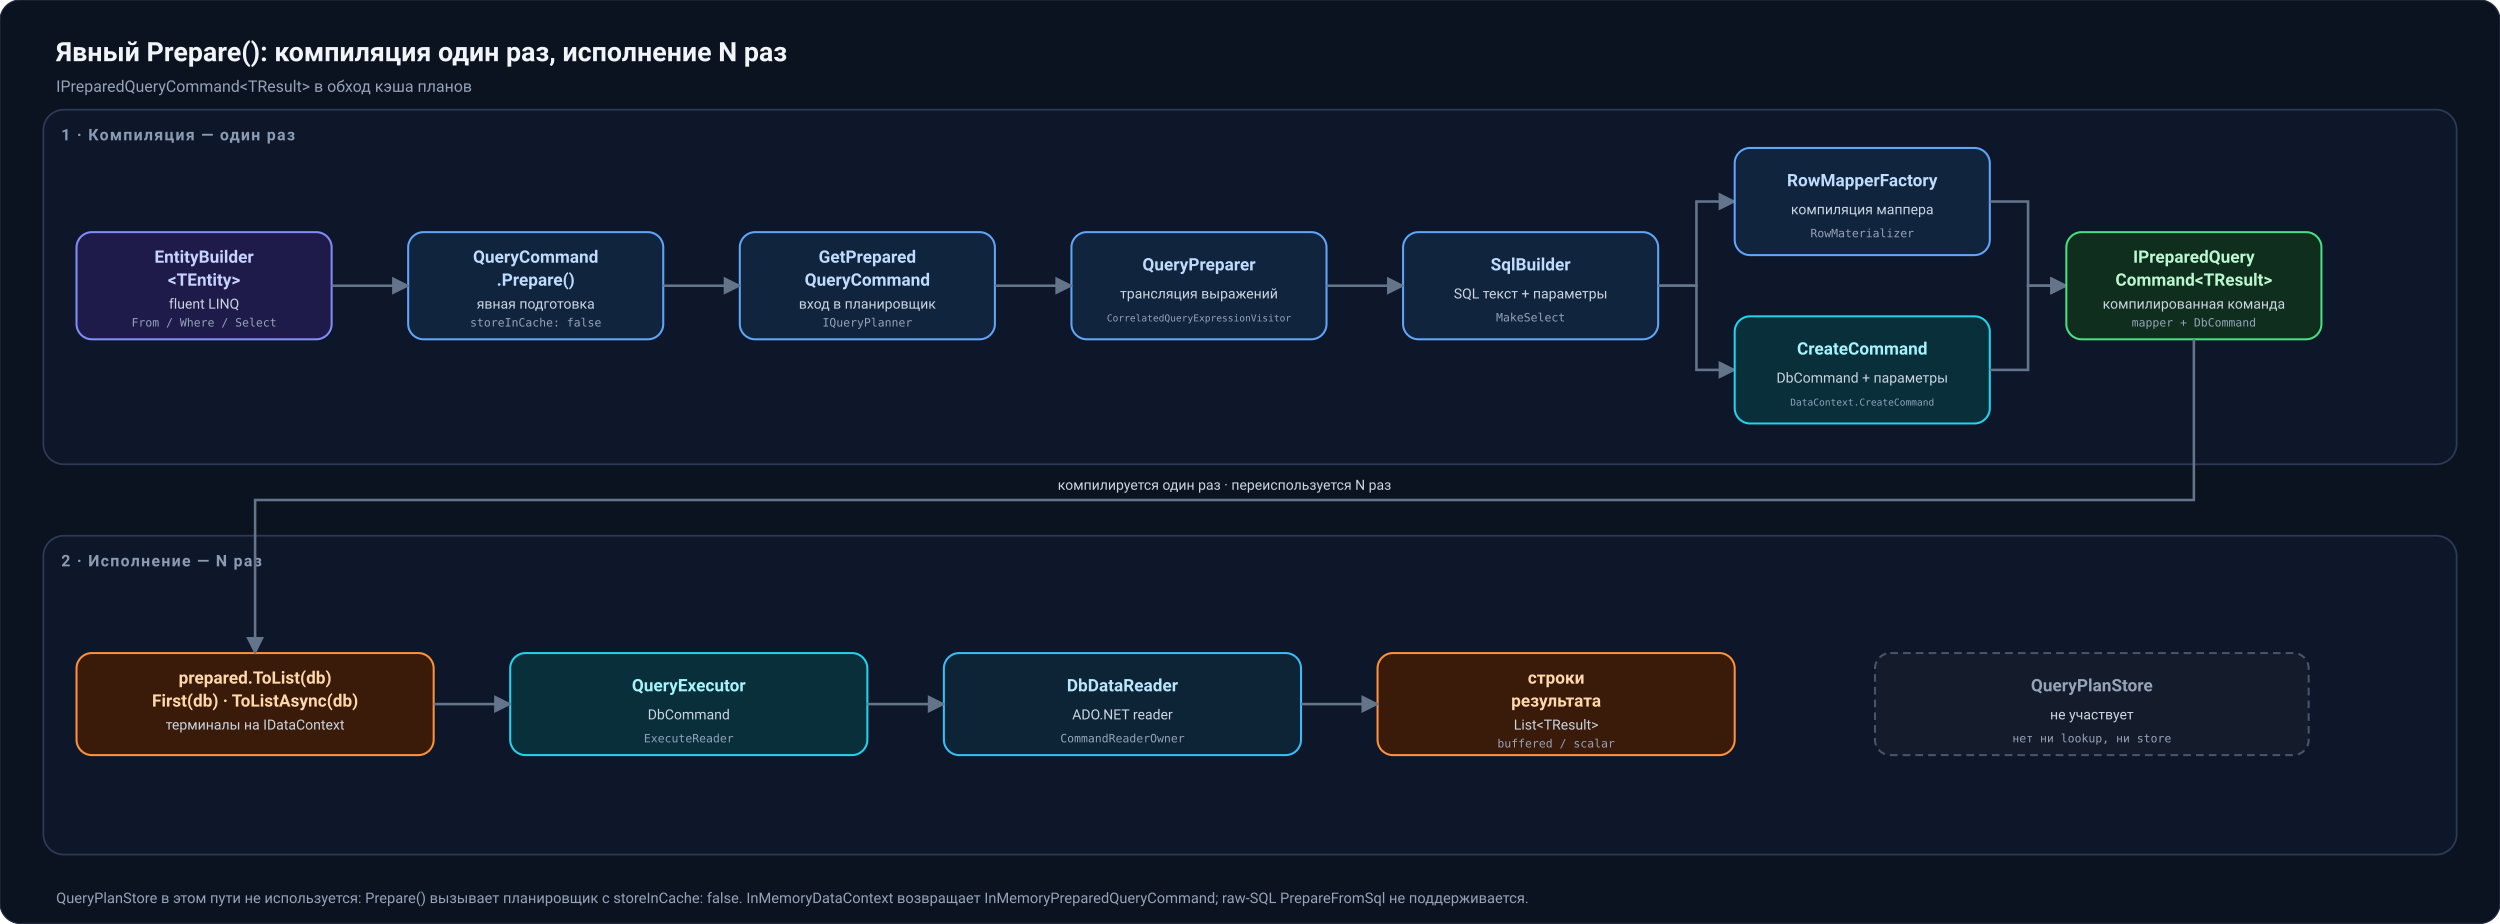
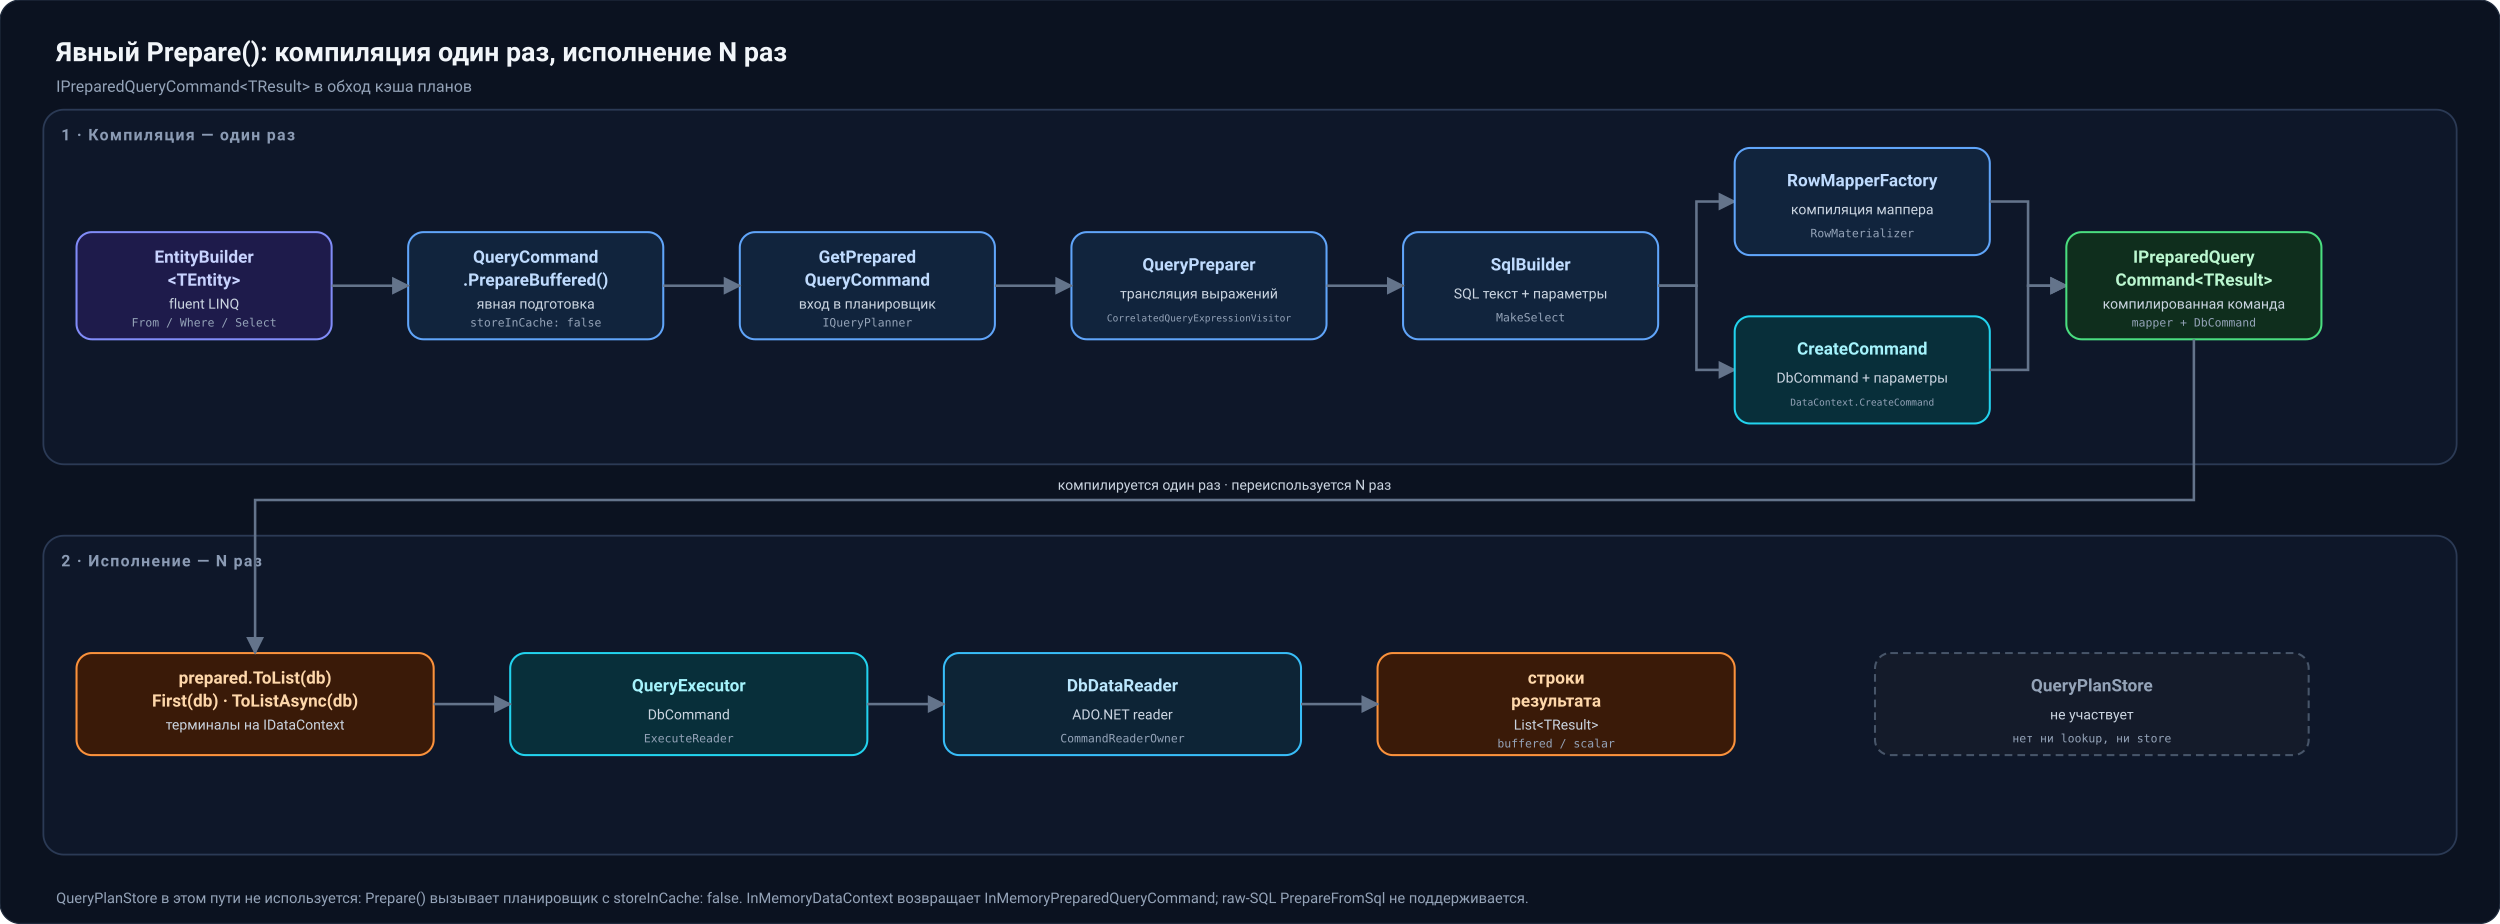
<svg xmlns="http://www.w3.org/2000/svg" viewBox="0 0 1960 724" role="img" aria-labelledby="t d">
  <defs>
    <marker id="arrow" viewBox="0 0 10 10" refX="9" refY="5" markerWidth="7" markerHeight="7" orient="auto-start-reverse">
      <path d="M0,0 L10,5 L0,10 z" fill="#64748b" />
    </marker>
  </defs>
  <rect x="0" y="0" width="1960" height="724" rx="16" fill="#0b1220" stroke="#1e293b" />
  <text x="44" y="48" font-family="Segoe UI, Roboto, Helvetica, Arial, sans-serif" font-size="21" font-weight="700" fill="#f1f5f9">Явный Prepare(): компиляция один раз, исполнение N раз</text>
  <text x="44" y="72" font-family="Segoe UI, Roboto, Helvetica, Arial, sans-serif" font-size="12.5" fill="#94a3b8">IPreparedQueryCommand&lt;TResult&gt; в обход кэша планов</text>
  <rect x="34" y="86" width="1892" height="278" rx="16" fill="#0e1729" stroke="#2b3a55" stroke-width="1.4" />
  <text x="48" y="110" font-family="Segoe UI, Roboto, Helvetica, Arial, sans-serif" font-size="12.5" font-weight="700" letter-spacing="1" fill="#8b9bb4">1 · Компиляция — один раз</text>
  <rect x="34" y="420" width="1892" height="250" rx="16" fill="#0e1729" stroke="#2b3a55" stroke-width="1.4" />
  <text x="48" y="444" font-family="Segoe UI, Roboto, Helvetica, Arial, sans-serif" font-size="12.5" font-weight="700" letter-spacing="1" fill="#8b9bb4">2 · Исполнение — N раз</text>
  <rect x="60" y="182" width="200" height="84" rx="12" fill="#1e1b4b" stroke="#818cf8" stroke-width="1.6" />
  <text x="160.0" y="206" text-anchor="middle" font-family="Segoe UI, Roboto, Helvetica, Arial, sans-serif" font-size="13.5" font-weight="700" fill="#c7d2fe">EntityBuilder</text>
  <text x="160.0" y="224" text-anchor="middle" font-family="Segoe UI, Roboto, Helvetica, Arial, sans-serif" font-size="13.5" font-weight="700" fill="#c7d2fe">&lt;TEntity&gt;</text>
  <text x="160.0" y="242" text-anchor="middle" font-family="Segoe UI, Roboto, Helvetica, Arial, sans-serif" font-size="11" fill="#cbd5e1">fluent LINQ</text>
  <text x="160.0" y="256" text-anchor="middle" font-family="ui-monospace, SFMono-Regular, Menlo, Consolas, monospace" font-size="9" fill="#94a3b8">From / Where / Select</text>
  <rect x="320" y="182" width="200" height="84" rx="12" fill="#11243d" stroke="#60a5fa" stroke-width="1.6" />
  <text x="420.0" y="206" text-anchor="middle" font-family="Segoe UI, Roboto, Helvetica, Arial, sans-serif" font-size="13.5" font-weight="700" fill="#bfdbfe">QueryCommand</text>
-   <text x="420.0" y="224" text-anchor="middle" font-family="Segoe UI, Roboto, Helvetica, Arial, sans-serif" font-size="13.5" font-weight="700" fill="#bfdbfe">.Prepare()</text>
+   <text x="420.0" y="224" text-anchor="middle" font-family="Segoe UI, Roboto, Helvetica, Arial, sans-serif" font-size="13.5" font-weight="700" fill="#bfdbfe">.PrepareBuffered()</text>
  <text x="420.0" y="242" text-anchor="middle" font-family="Segoe UI, Roboto, Helvetica, Arial, sans-serif" font-size="11" fill="#cbd5e1">явная подготовка</text>
  <text x="420.0" y="256" text-anchor="middle" font-family="ui-monospace, SFMono-Regular, Menlo, Consolas, monospace" font-size="9" fill="#94a3b8">storeInCache: false</text>
  <rect x="580" y="182" width="200" height="84" rx="12" fill="#11243d" stroke="#60a5fa" stroke-width="1.6" />
  <text x="680.0" y="206" text-anchor="middle" font-family="Segoe UI, Roboto, Helvetica, Arial, sans-serif" font-size="13.5" font-weight="700" fill="#bfdbfe">GetPrepared</text>
  <text x="680.0" y="224" text-anchor="middle" font-family="Segoe UI, Roboto, Helvetica, Arial, sans-serif" font-size="13.5" font-weight="700" fill="#bfdbfe">QueryCommand</text>
  <text x="680.0" y="242" text-anchor="middle" font-family="Segoe UI, Roboto, Helvetica, Arial, sans-serif" font-size="11" fill="#cbd5e1">вход в планировщик</text>
  <text x="680.0" y="256" text-anchor="middle" font-family="ui-monospace, SFMono-Regular, Menlo, Consolas, monospace" font-size="9" fill="#94a3b8">IQueryPlanner</text>
  <rect x="840" y="182" width="200" height="84" rx="12" fill="#11243d" stroke="#60a5fa" stroke-width="1.6" />
  <text x="940.0" y="212" text-anchor="middle" font-family="Segoe UI, Roboto, Helvetica, Arial, sans-serif" font-size="13.5" font-weight="700" fill="#bfdbfe">QueryPreparer</text>
  <text x="940.0" y="234" text-anchor="middle" font-family="Segoe UI, Roboto, Helvetica, Arial, sans-serif" font-size="11" fill="#cbd5e1">трансляция выражений</text>
  <text x="940.0" y="252" text-anchor="middle" font-family="ui-monospace, SFMono-Regular, Menlo, Consolas, monospace" font-size="7.5" fill="#94a3b8">CorrelatedQueryExpressionVisitor</text>
  <rect x="1100" y="182" width="200" height="84" rx="12" fill="#11243d" stroke="#60a5fa" stroke-width="1.6" />
  <text x="1200.0" y="212" text-anchor="middle" font-family="Segoe UI, Roboto, Helvetica, Arial, sans-serif" font-size="13.5" font-weight="700" fill="#bfdbfe">SqlBuilder</text>
  <text x="1200.0" y="234" text-anchor="middle" font-family="Segoe UI, Roboto, Helvetica, Arial, sans-serif" font-size="11" fill="#cbd5e1">SQL текст + параметры</text>
  <text x="1200.0" y="252" text-anchor="middle" font-family="ui-monospace, SFMono-Regular, Menlo, Consolas, monospace" font-size="9" fill="#94a3b8">MakeSelect</text>
  <path d="M260,224 H320" fill="none" stroke="#64748b" stroke-width="2" marker-end="url(#arrow)" />
  <path d="M520,224 H580" fill="none" stroke="#64748b" stroke-width="2" marker-end="url(#arrow)" />
  <path d="M780,224 H840" fill="none" stroke="#64748b" stroke-width="2" marker-end="url(#arrow)" />
  <path d="M1040,224 H1100" fill="none" stroke="#64748b" stroke-width="2" marker-end="url(#arrow)" />
  <path d="M1300,224 H1330 V158 H1360" fill="none" stroke="#64748b" stroke-width="2" marker-end="url(#arrow)" />
  <path d="M1300,224 H1330 V290 H1360" fill="none" stroke="#64748b" stroke-width="2" marker-end="url(#arrow)" />
  <rect x="1360" y="116" width="200" height="84" rx="12" fill="#11243d" stroke="#60a5fa" stroke-width="1.6" />
  <text x="1460.0" y="146" text-anchor="middle" font-family="Segoe UI, Roboto, Helvetica, Arial, sans-serif" font-size="13.5" font-weight="700" fill="#bfdbfe">RowMapperFactory</text>
  <text x="1460.0" y="168" text-anchor="middle" font-family="Segoe UI, Roboto, Helvetica, Arial, sans-serif" font-size="11" fill="#cbd5e1">компиляция маппера</text>
  <text x="1460.0" y="186" text-anchor="middle" font-family="ui-monospace, SFMono-Regular, Menlo, Consolas, monospace" font-size="9" fill="#94a3b8">RowMaterializer</text>
  <rect x="1360" y="248" width="200" height="84" rx="12" fill="#082f3a" stroke="#22d3ee" stroke-width="1.6" />
  <text x="1460.0" y="278" text-anchor="middle" font-family="Segoe UI, Roboto, Helvetica, Arial, sans-serif" font-size="13.5" font-weight="700" fill="#a5f3fc">CreateCommand</text>
  <text x="1460.0" y="300" text-anchor="middle" font-family="Segoe UI, Roboto, Helvetica, Arial, sans-serif" font-size="11" fill="#cbd5e1">DbCommand + параметры</text>
  <text x="1460.0" y="318" text-anchor="middle" font-family="ui-monospace, SFMono-Regular, Menlo, Consolas, monospace" font-size="7.5" fill="#94a3b8">DataContext.CreateCommand</text>
  <path d="M1560,158 H1590 V224 H1620" fill="none" stroke="#64748b" stroke-width="2" marker-end="url(#arrow)" />
  <path d="M1560,290 H1590 V224 H1620" fill="none" stroke="#64748b" stroke-width="2" marker-end="url(#arrow)" />
  <rect x="1620" y="182" width="200" height="84" rx="12" fill="#0f2e1d" stroke="#4ade80" stroke-width="1.6" />
  <text x="1720.0" y="206" text-anchor="middle" font-family="Segoe UI, Roboto, Helvetica, Arial, sans-serif" font-size="13.5" font-weight="700" fill="#bbf7d0">IPreparedQuery</text>
  <text x="1720.0" y="224" text-anchor="middle" font-family="Segoe UI, Roboto, Helvetica, Arial, sans-serif" font-size="13.5" font-weight="700" fill="#bbf7d0">Command&lt;TResult&gt;</text>
  <text x="1720.0" y="242" text-anchor="middle" font-family="Segoe UI, Roboto, Helvetica, Arial, sans-serif" font-size="11" fill="#cbd5e1">компилированная команда</text>
  <text x="1720.0" y="256" text-anchor="middle" font-family="ui-monospace, SFMono-Regular, Menlo, Consolas, monospace" font-size="9" fill="#94a3b8">mapper + DbCommand</text>
  <rect x="60" y="512" width="280" height="80" rx="12" fill="#3a1a08" stroke="#fb923c" stroke-width="1.6" />
  <text x="200.0" y="536" text-anchor="middle" font-family="Segoe UI, Roboto, Helvetica, Arial, sans-serif" font-size="13.5" font-weight="700" fill="#fed7aa">prepared.ToList(db)</text>
  <text x="200.0" y="554" text-anchor="middle" font-family="Segoe UI, Roboto, Helvetica, Arial, sans-serif" font-size="13.5" font-weight="700" fill="#fed7aa">First(db) · ToListAsync(db)</text>
  <text x="200.0" y="572" text-anchor="middle" font-family="Segoe UI, Roboto, Helvetica, Arial, sans-serif" font-size="11" fill="#cbd5e1">терминалы на IDataContext</text>
  <rect x="400" y="512" width="280" height="80" rx="12" fill="#082f3a" stroke="#22d3ee" stroke-width="1.6" />
  <text x="540.0" y="542" text-anchor="middle" font-family="Segoe UI, Roboto, Helvetica, Arial, sans-serif" font-size="13.5" font-weight="700" fill="#a5f3fc">QueryExecutor</text>
  <text x="540.0" y="564" text-anchor="middle" font-family="Segoe UI, Roboto, Helvetica, Arial, sans-serif" font-size="11" fill="#cbd5e1">DbCommand</text>
  <text x="540.0" y="582" text-anchor="middle" font-family="ui-monospace, SFMono-Regular, Menlo, Consolas, monospace" font-size="9" fill="#94a3b8">ExecuteReader</text>
  <rect x="740" y="512" width="280" height="80" rx="12" fill="#0d2436" stroke="#38bdf8" stroke-width="1.6" />
  <text x="880.0" y="542" text-anchor="middle" font-family="Segoe UI, Roboto, Helvetica, Arial, sans-serif" font-size="13.5" font-weight="700" fill="#bae6fd">DbDataReader</text>
  <text x="880.0" y="564" text-anchor="middle" font-family="Segoe UI, Roboto, Helvetica, Arial, sans-serif" font-size="11" fill="#cbd5e1">ADO.NET reader</text>
  <text x="880.0" y="582" text-anchor="middle" font-family="ui-monospace, SFMono-Regular, Menlo, Consolas, monospace" font-size="9" fill="#94a3b8">CommandReaderOwner</text>
  <rect x="1080" y="512" width="280" height="80" rx="12" fill="#3a1a08" stroke="#fb923c" stroke-width="1.6" />
  <text x="1220.0" y="536" text-anchor="middle" font-family="Segoe UI, Roboto, Helvetica, Arial, sans-serif" font-size="13.5" font-weight="700" fill="#fed7aa">строки</text>
  <text x="1220.0" y="554" text-anchor="middle" font-family="Segoe UI, Roboto, Helvetica, Arial, sans-serif" font-size="13.5" font-weight="700" fill="#fed7aa">результата</text>
  <text x="1220.0" y="572" text-anchor="middle" font-family="Segoe UI, Roboto, Helvetica, Arial, sans-serif" font-size="11" fill="#cbd5e1">List&lt;TResult&gt;</text>
  <text x="1220.0" y="586" text-anchor="middle" font-family="ui-monospace, SFMono-Regular, Menlo, Consolas, monospace" font-size="9" fill="#94a3b8">buffered / scalar</text>
  <path d="M340,552 H400" fill="none" stroke="#64748b" stroke-width="2" marker-end="url(#arrow)" />
  <path d="M680,552 H740" fill="none" stroke="#64748b" stroke-width="2" marker-end="url(#arrow)" />
  <path d="M1020,552 H1080" fill="none" stroke="#64748b" stroke-width="2" marker-end="url(#arrow)" />
  <rect x="1470" y="512" width="340" height="80" rx="12" fill="#141b2a" stroke="#475569" stroke-width="1.6" stroke-dasharray="6 4" />
  <text x="1640.0" y="542" text-anchor="middle" font-family="Segoe UI, Roboto, Helvetica, Arial, sans-serif" font-size="13.5" font-weight="700" fill="#94a3b8">QueryPlanStore</text>
  <text x="1640.0" y="564" text-anchor="middle" font-family="Segoe UI, Roboto, Helvetica, Arial, sans-serif" font-size="11" fill="#cbd5e1">не участвует</text>
  <text x="1640.0" y="582" text-anchor="middle" font-family="ui-monospace, SFMono-Regular, Menlo, Consolas, monospace" font-size="9" fill="#94a3b8">нет ни lookup, ни store</text>
  <path d="M1720,266 V392 H200 V512" fill="none" stroke="#64748b" stroke-width="2" marker-end="url(#arrow)" />
  <text x="960" y="384" text-anchor="middle" font-family="Segoe UI, Roboto, Helvetica, Arial, sans-serif" font-size="11" fill="#cbd5e1">компилируется один раз · переиспользуется N раз</text>
  <text x="44" y="708" font-family="Segoe UI, Roboto, Helvetica, Arial, sans-serif" font-size="11.5" fill="#94a3b8">QueryPlanStore в этом пути не используется: Prepare() вызывает планировщик с storeInCache: false. InMemoryDataContext возвращает InMemoryPreparedQueryCommand; raw-SQL PrepareFromSql не поддерживается.</text>
</svg>
